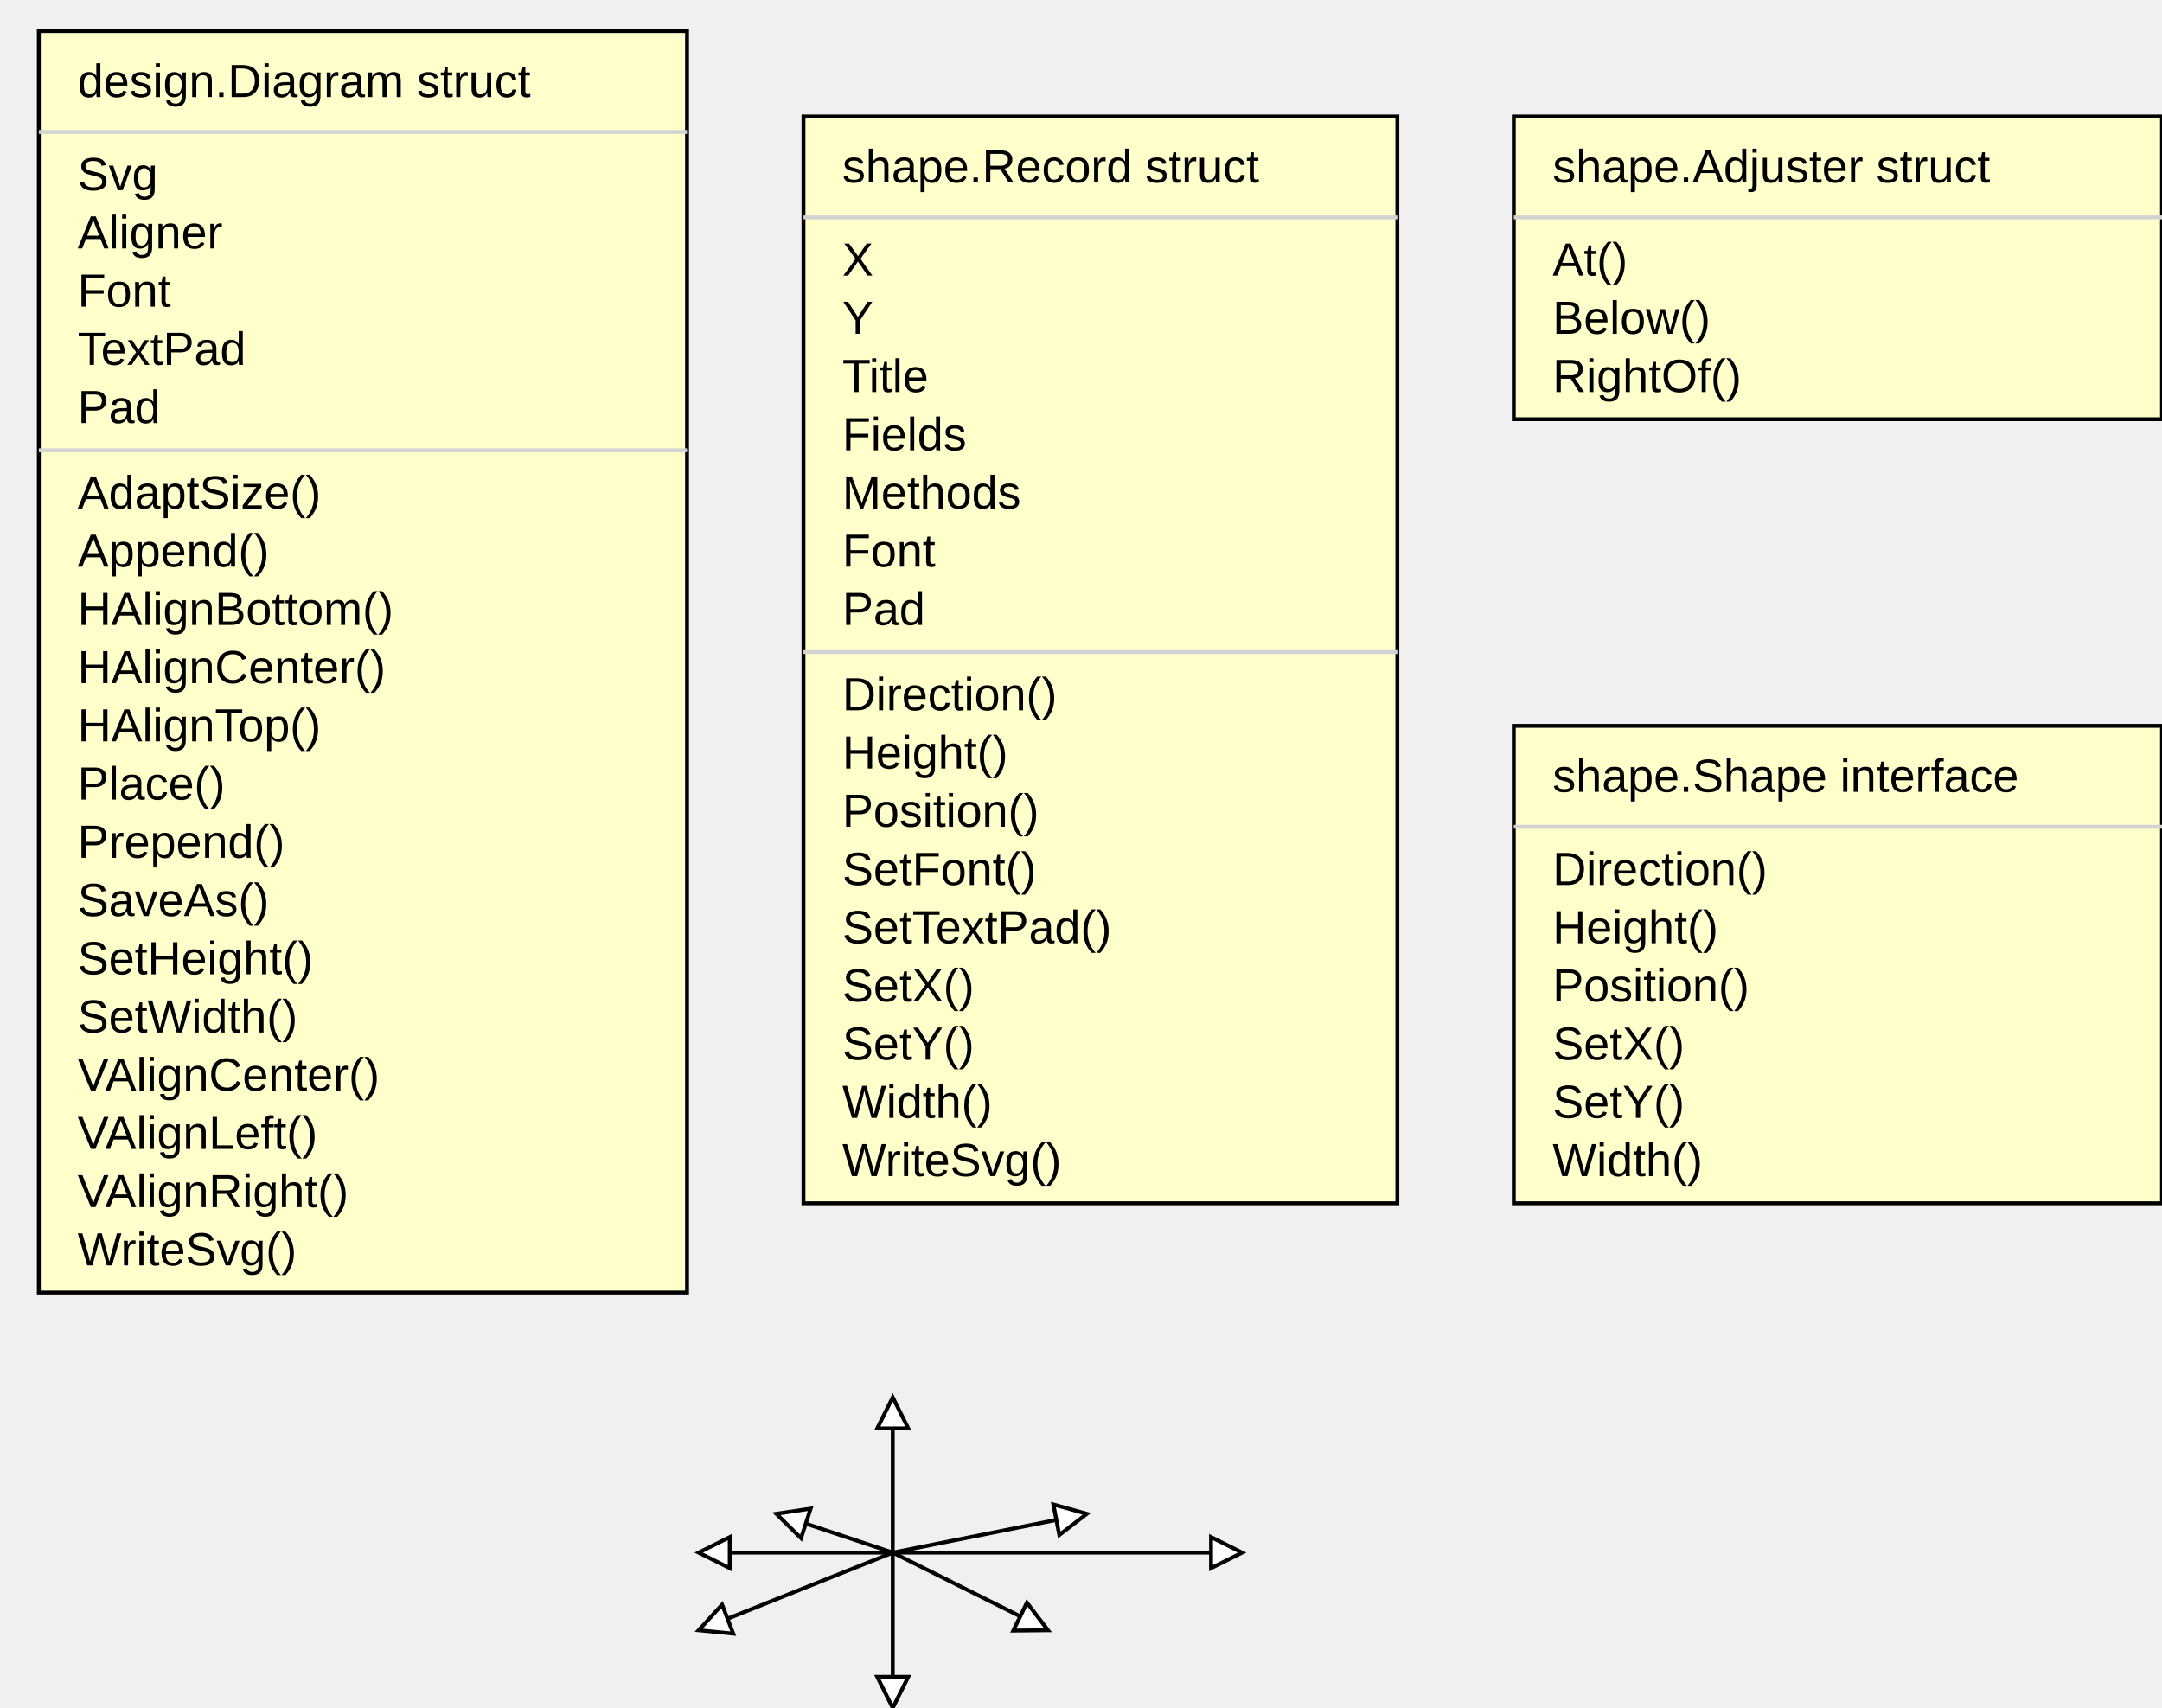
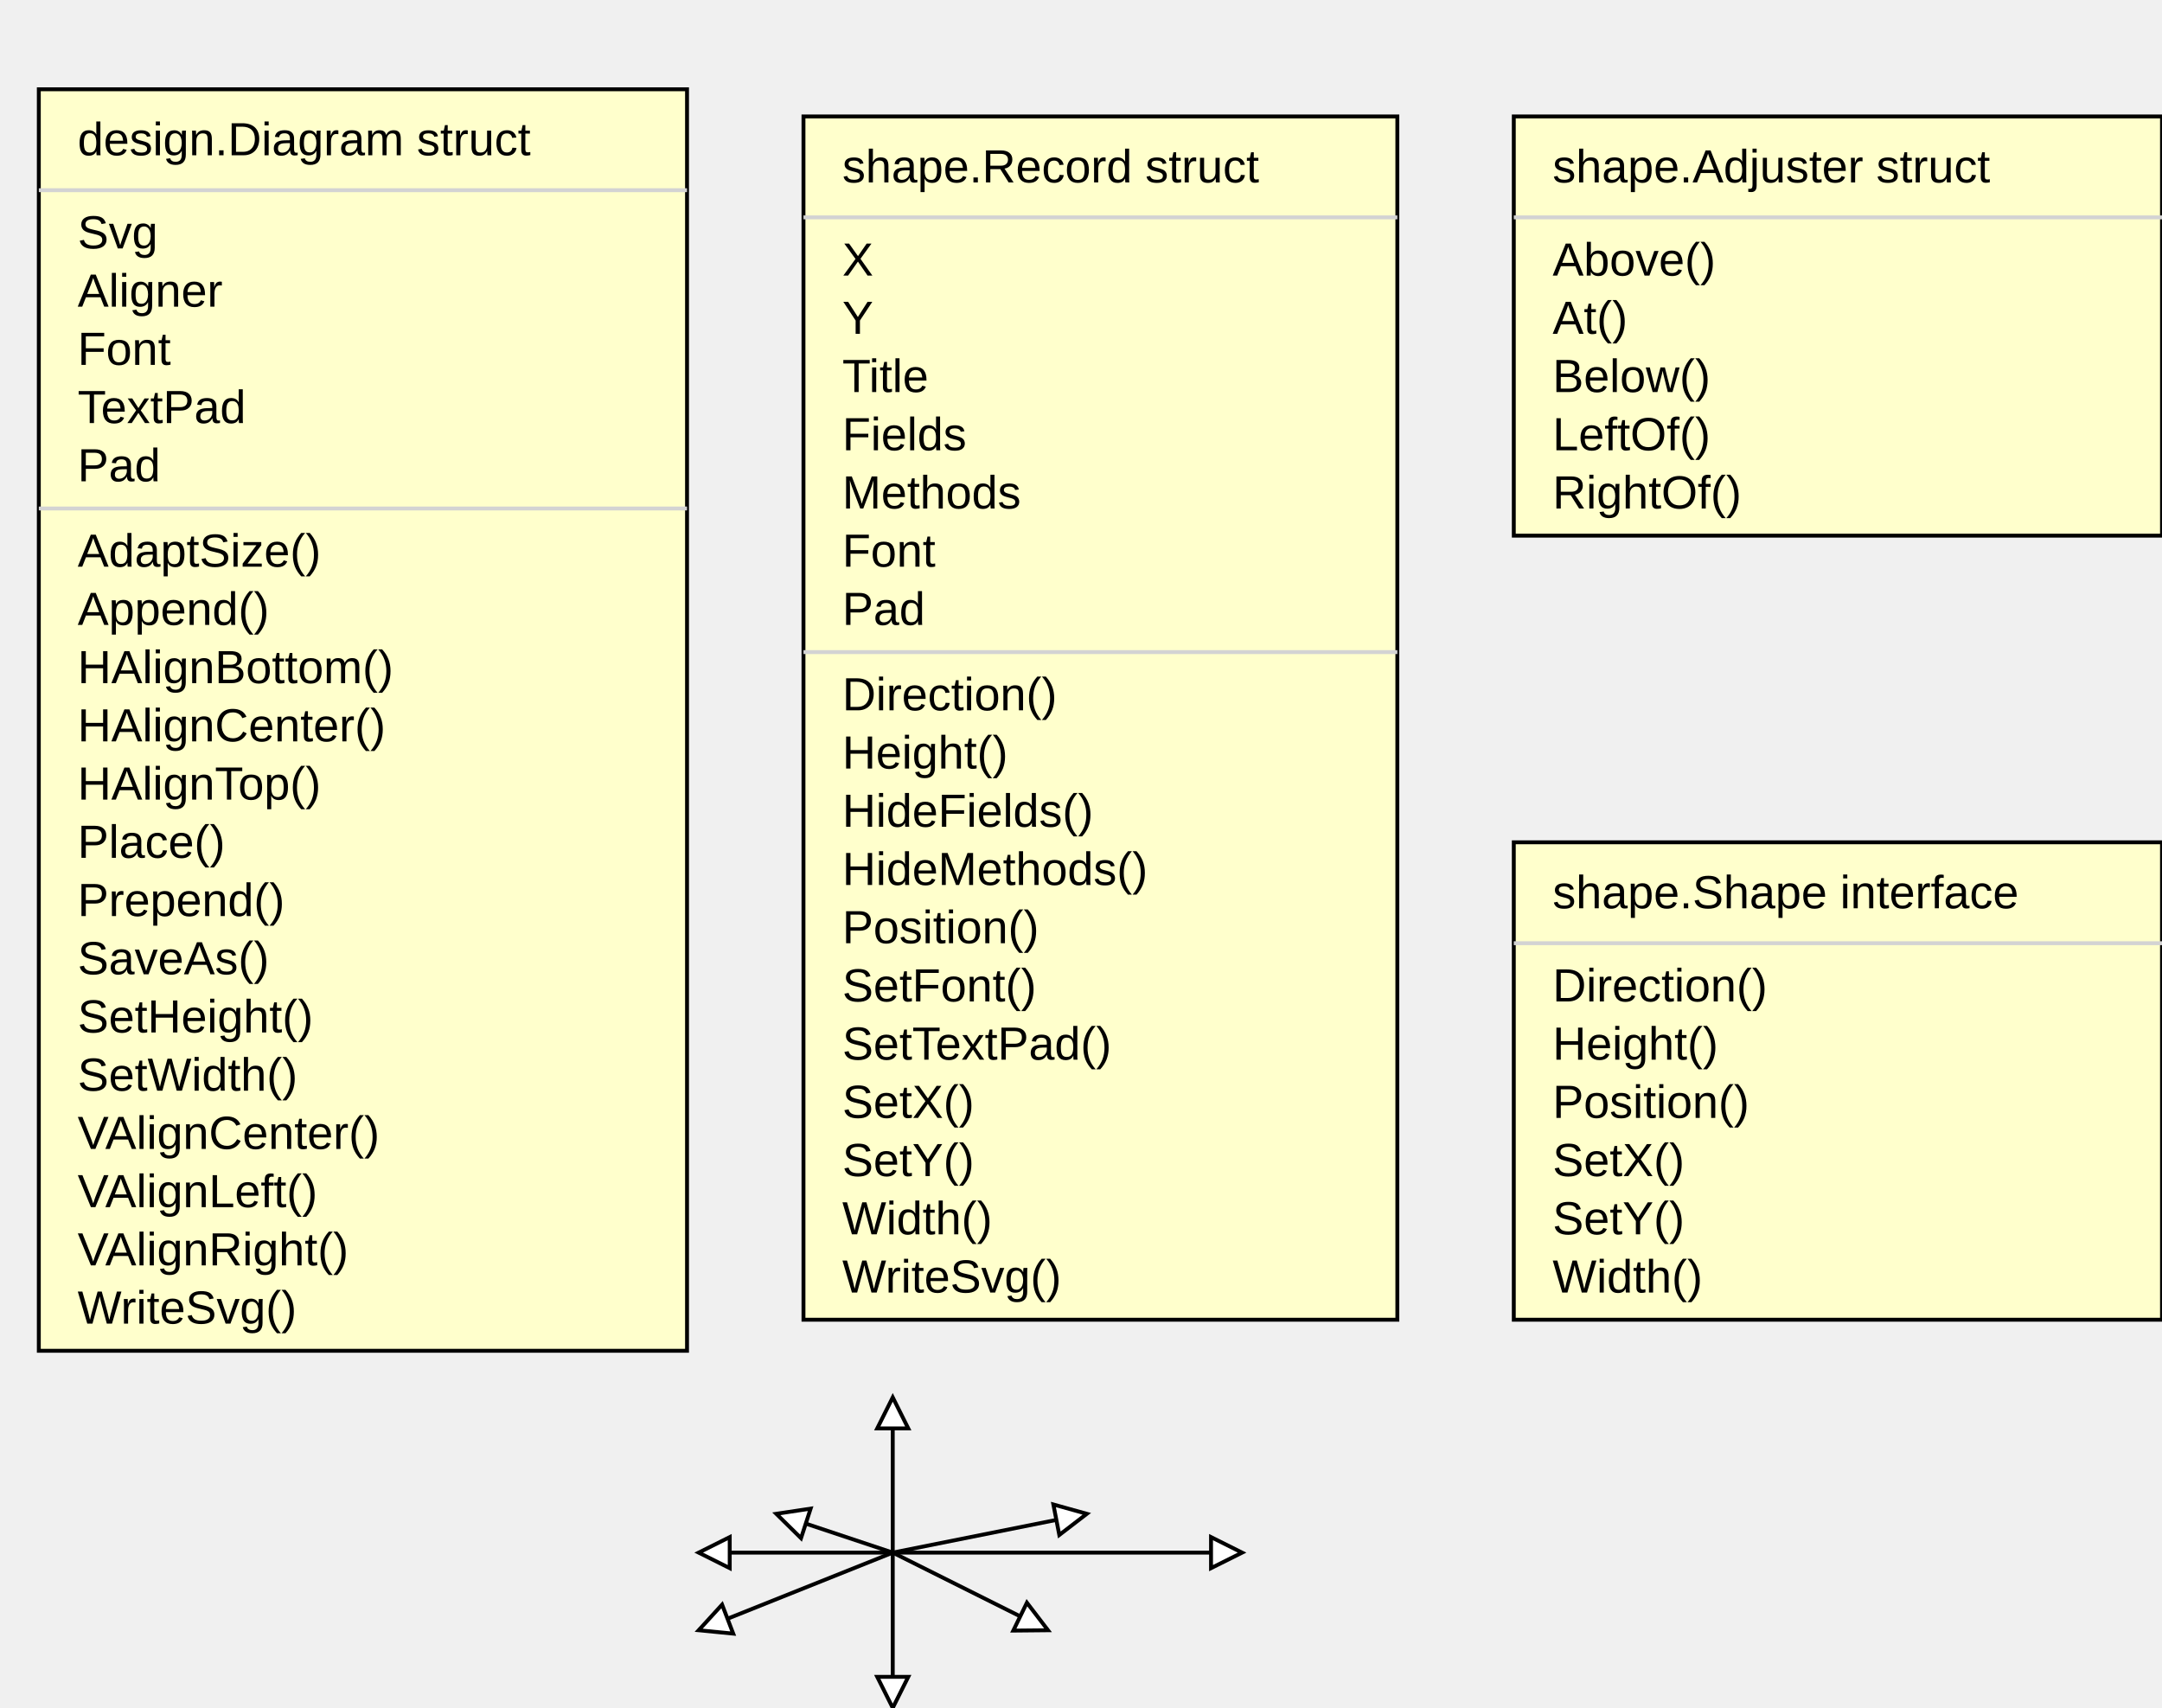
<svg xmlns="http://www.w3.org/2000/svg" width="557" height="440" font-family="Arial, Helvetica, sans-serif">
-   <rect class="record" style="fill:#ffffcc;stroke:black" x="10" y="8" width="167" height="325" />
-   <line class="line" style="stroke:#d3d3d3" x1="10" y1="34" x2="177" y2="34" />
-   <text class="field" style="font-family:Arial,Helvetica,sans-serif; font-size:12px" x="20" y="49">Svg</text>
-   <text class="field" style="font-family:Arial,Helvetica,sans-serif; font-size:12px" x="20" y="64">Aligner</text>
-   <text class="field" style="font-family:Arial,Helvetica,sans-serif; font-size:12px" x="20" y="79">Font</text>
-   <text class="field" style="font-family:Arial,Helvetica,sans-serif; font-size:12px" x="20" y="94">TextPad</text>
-   <text class="field" style="font-family:Arial,Helvetica,sans-serif; font-size:12px" x="20" y="109">Pad</text>
-   <line class="line" style="stroke:#d3d3d3" x1="10" y1="116" x2="177" y2="116" />
-   <text class="method" style="font-family:Arial,Helvetica,sans-serif; font-size:12px" x="20" y="131">AdaptSize()</text>
-   <text class="method" style="font-family:Arial,Helvetica,sans-serif; font-size:12px" x="20" y="146">Append()</text>
-   <text class="method" style="font-family:Arial,Helvetica,sans-serif; font-size:12px" x="20" y="161">HAlignBottom()</text>
-   <text class="method" style="font-family:Arial,Helvetica,sans-serif; font-size:12px" x="20" y="176">HAlignCenter()</text>
-   <text class="method" style="font-family:Arial,Helvetica,sans-serif; font-size:12px" x="20" y="191">HAlignTop()</text>
-   <text class="method" style="font-family:Arial,Helvetica,sans-serif; font-size:12px" x="20" y="206">Place()</text>
-   <text class="method" style="font-family:Arial,Helvetica,sans-serif; font-size:12px" x="20" y="221">Prepend()</text>
-   <text class="method" style="font-family:Arial,Helvetica,sans-serif; font-size:12px" x="20" y="236">SaveAs()</text>
-   <text class="method" style="font-family:Arial,Helvetica,sans-serif; font-size:12px" x="20" y="251">SetHeight()</text>
-   <text class="method" style="font-family:Arial,Helvetica,sans-serif; font-size:12px" x="20" y="266">SetWidth()</text>
-   <text class="method" style="font-family:Arial,Helvetica,sans-serif; font-size:12px" x="20" y="281">VAlignCenter()</text>
-   <text class="method" style="font-family:Arial,Helvetica,sans-serif; font-size:12px" x="20" y="296">VAlignLeft()</text>
-   <text class="method" style="font-family:Arial,Helvetica,sans-serif; font-size:12px" x="20" y="311">VAlignRight()</text>
-   <text class="method" style="font-family:Arial,Helvetica,sans-serif; font-size:12px" x="20" y="326">WriteSvg()</text>
-   <text class="record-title" style="font-family:Arial,Helvetica,sans-serif; font-size:12px" x="20" y="25">design.Diagram struct</text>
-   <rect class="record" style="fill:#ffffcc;stroke:black" x="207" y="30" width="153" height="280" />
+   <rect class="record" style="fill:#ffffcc;stroke:black" x="10" y="23" width="167" height="325" />
+   <line class="line" style="stroke:#d3d3d3" x1="10" y1="49" x2="177" y2="49" />
+   <text class="field" style="font-family:Arial,Helvetica,sans-serif; font-size:12px" x="20" y="64">Svg</text>
+   <text class="field" style="font-family:Arial,Helvetica,sans-serif; font-size:12px" x="20" y="79">Aligner</text>
+   <text class="field" style="font-family:Arial,Helvetica,sans-serif; font-size:12px" x="20" y="94">Font</text>
+   <text class="field" style="font-family:Arial,Helvetica,sans-serif; font-size:12px" x="20" y="109">TextPad</text>
+   <text class="field" style="font-family:Arial,Helvetica,sans-serif; font-size:12px" x="20" y="124">Pad</text>
+   <line class="line" style="stroke:#d3d3d3" x1="10" y1="131" x2="177" y2="131" />
+   <text class="method" style="font-family:Arial,Helvetica,sans-serif; font-size:12px" x="20" y="146">AdaptSize()</text>
+   <text class="method" style="font-family:Arial,Helvetica,sans-serif; font-size:12px" x="20" y="161">Append()</text>
+   <text class="method" style="font-family:Arial,Helvetica,sans-serif; font-size:12px" x="20" y="176">HAlignBottom()</text>
+   <text class="method" style="font-family:Arial,Helvetica,sans-serif; font-size:12px" x="20" y="191">HAlignCenter()</text>
+   <text class="method" style="font-family:Arial,Helvetica,sans-serif; font-size:12px" x="20" y="206">HAlignTop()</text>
+   <text class="method" style="font-family:Arial,Helvetica,sans-serif; font-size:12px" x="20" y="221">Place()</text>
+   <text class="method" style="font-family:Arial,Helvetica,sans-serif; font-size:12px" x="20" y="236">Prepend()</text>
+   <text class="method" style="font-family:Arial,Helvetica,sans-serif; font-size:12px" x="20" y="251">SaveAs()</text>
+   <text class="method" style="font-family:Arial,Helvetica,sans-serif; font-size:12px" x="20" y="266">SetHeight()</text>
+   <text class="method" style="font-family:Arial,Helvetica,sans-serif; font-size:12px" x="20" y="281">SetWidth()</text>
+   <text class="method" style="font-family:Arial,Helvetica,sans-serif; font-size:12px" x="20" y="296">VAlignCenter()</text>
+   <text class="method" style="font-family:Arial,Helvetica,sans-serif; font-size:12px" x="20" y="311">VAlignLeft()</text>
+   <text class="method" style="font-family:Arial,Helvetica,sans-serif; font-size:12px" x="20" y="326">VAlignRight()</text>
+   <text class="method" style="font-family:Arial,Helvetica,sans-serif; font-size:12px" x="20" y="341">WriteSvg()</text>
+   <text class="record-title" style="font-family:Arial,Helvetica,sans-serif; font-size:12px" x="20" y="40">design.Diagram struct</text>
+   <rect class="record" style="fill:#ffffcc;stroke:black" x="207" y="30" width="153" height="310" />
  <line class="line" style="stroke:#d3d3d3" x1="207" y1="56" x2="360" y2="56" />
  <text class="field" style="font-family:Arial,Helvetica,sans-serif; font-size:12px" x="217" y="71">X</text>
  <text class="field" style="font-family:Arial,Helvetica,sans-serif; font-size:12px" x="217" y="86">Y</text>
  <text class="field" style="font-family:Arial,Helvetica,sans-serif; font-size:12px" x="217" y="101">Title</text>
  <text class="field" style="font-family:Arial,Helvetica,sans-serif; font-size:12px" x="217" y="116">Fields</text>
  <text class="field" style="font-family:Arial,Helvetica,sans-serif; font-size:12px" x="217" y="131">Methods</text>
  <text class="field" style="font-family:Arial,Helvetica,sans-serif; font-size:12px" x="217" y="146">Font</text>
  <text class="field" style="font-family:Arial,Helvetica,sans-serif; font-size:12px" x="217" y="161">Pad</text>
  <line class="line" style="stroke:#d3d3d3" x1="207" y1="168" x2="360" y2="168" />
  <text class="method" style="font-family:Arial,Helvetica,sans-serif; font-size:12px" x="217" y="183">Direction()</text>
  <text class="method" style="font-family:Arial,Helvetica,sans-serif; font-size:12px" x="217" y="198">Height()</text>
-   <text class="method" style="font-family:Arial,Helvetica,sans-serif; font-size:12px" x="217" y="213">Position()</text>
-   <text class="method" style="font-family:Arial,Helvetica,sans-serif; font-size:12px" x="217" y="228">SetFont()</text>
-   <text class="method" style="font-family:Arial,Helvetica,sans-serif; font-size:12px" x="217" y="243">SetTextPad()</text>
-   <text class="method" style="font-family:Arial,Helvetica,sans-serif; font-size:12px" x="217" y="258">SetX()</text>
-   <text class="method" style="font-family:Arial,Helvetica,sans-serif; font-size:12px" x="217" y="273">SetY()</text>
-   <text class="method" style="font-family:Arial,Helvetica,sans-serif; font-size:12px" x="217" y="288">Width()</text>
-   <text class="method" style="font-family:Arial,Helvetica,sans-serif; font-size:12px" x="217" y="303">WriteSvg()</text>
+   <text class="method" style="font-family:Arial,Helvetica,sans-serif; font-size:12px" x="217" y="213">HideFields()</text>
+   <text class="method" style="font-family:Arial,Helvetica,sans-serif; font-size:12px" x="217" y="228">HideMethods()</text>
+   <text class="method" style="font-family:Arial,Helvetica,sans-serif; font-size:12px" x="217" y="243">Position()</text>
+   <text class="method" style="font-family:Arial,Helvetica,sans-serif; font-size:12px" x="217" y="258">SetFont()</text>
+   <text class="method" style="font-family:Arial,Helvetica,sans-serif; font-size:12px" x="217" y="273">SetTextPad()</text>
+   <text class="method" style="font-family:Arial,Helvetica,sans-serif; font-size:12px" x="217" y="288">SetX()</text>
+   <text class="method" style="font-family:Arial,Helvetica,sans-serif; font-size:12px" x="217" y="303">SetY()</text>
+   <text class="method" style="font-family:Arial,Helvetica,sans-serif; font-size:12px" x="217" y="318">Width()</text>
+   <text class="method" style="font-family:Arial,Helvetica,sans-serif; font-size:12px" x="217" y="333">WriteSvg()</text>
  <text class="record-title" style="font-family:Arial,Helvetica,sans-serif; font-size:12px" x="217" y="47">shape.Record struct</text>
-   <rect class="record" style="fill:#ffffcc;stroke:black" x="390" y="30" width="167" height="78" />
+   <rect class="record" style="fill:#ffffcc;stroke:black" x="390" y="30" width="167" height="108" />
  <line class="line" style="stroke:#d3d3d3" x1="390" y1="56" x2="557" y2="56" />
-   <text class="method" style="font-family:Arial,Helvetica,sans-serif; font-size:12px" x="400" y="71">At()</text>
-   <text class="method" style="font-family:Arial,Helvetica,sans-serif; font-size:12px" x="400" y="86">Below()</text>
-   <text class="method" style="font-family:Arial,Helvetica,sans-serif; font-size:12px" x="400" y="101">RightOf()</text>
+   <text class="method" style="font-family:Arial,Helvetica,sans-serif; font-size:12px" x="400" y="71">Above()</text>
+   <text class="method" style="font-family:Arial,Helvetica,sans-serif; font-size:12px" x="400" y="86">At()</text>
+   <text class="method" style="font-family:Arial,Helvetica,sans-serif; font-size:12px" x="400" y="101">Below()</text>
+   <text class="method" style="font-family:Arial,Helvetica,sans-serif; font-size:12px" x="400" y="116">LeftOf()</text>
+   <text class="method" style="font-family:Arial,Helvetica,sans-serif; font-size:12px" x="400" y="131">RightOf()</text>
  <text class="record-title" style="font-family:Arial,Helvetica,sans-serif; font-size:12px" x="400" y="47">shape.Adjuster struct</text>
-   <rect class="record" style="fill:#ffffcc;stroke:black" x="390" y="187" width="167" height="123" />
-   <line class="line" style="stroke:#d3d3d3" x1="390" y1="213" x2="557" y2="213" />
-   <text class="method" style="font-family:Arial,Helvetica,sans-serif; font-size:12px" x="400" y="228">Direction()</text>
-   <text class="method" style="font-family:Arial,Helvetica,sans-serif; font-size:12px" x="400" y="243">Height()</text>
-   <text class="method" style="font-family:Arial,Helvetica,sans-serif; font-size:12px" x="400" y="258">Position()</text>
-   <text class="method" style="font-family:Arial,Helvetica,sans-serif; font-size:12px" x="400" y="273">SetX()</text>
-   <text class="method" style="font-family:Arial,Helvetica,sans-serif; font-size:12px" x="400" y="288">SetY()</text>
-   <text class="method" style="font-family:Arial,Helvetica,sans-serif; font-size:12px" x="400" y="303">Width()</text>
-   <text class="record-title" style="font-family:Arial,Helvetica,sans-serif; font-size:12px" x="400" y="204">shape.Shape interface</text>
+   <rect class="record" style="fill:#ffffcc;stroke:black" x="390" y="217" width="167" height="123" />
+   <line class="line" style="stroke:#d3d3d3" x1="390" y1="243" x2="557" y2="243" />
+   <text class="method" style="font-family:Arial,Helvetica,sans-serif; font-size:12px" x="400" y="258">Direction()</text>
+   <text class="method" style="font-family:Arial,Helvetica,sans-serif; font-size:12px" x="400" y="273">Height()</text>
+   <text class="method" style="font-family:Arial,Helvetica,sans-serif; font-size:12px" x="400" y="288">Position()</text>
+   <text class="method" style="font-family:Arial,Helvetica,sans-serif; font-size:12px" x="400" y="303">SetX()</text>
+   <text class="method" style="font-family:Arial,Helvetica,sans-serif; font-size:12px" x="400" y="318">SetY()</text>
+   <text class="method" style="font-family:Arial,Helvetica,sans-serif; font-size:12px" x="400" y="333">Width()</text>
+   <text class="record-title" style="font-family:Arial,Helvetica,sans-serif; font-size:12px" x="400" y="234">shape.Shape interface</text>
  <path class="arrow" style="stroke:black" d="M230,400 L280,390" />
  <g transform="rotate(-11 280 390)">
    <path class="arrow-head" style="stroke:black;fill:#ffffff" d="M280,390 l-8,-4 l 0,8 Z" />
  </g>
  <path class="arrow" style="stroke:black" d="M230,400 L200,390" />
  <g transform="rotate(198 200 390)">
    <path class="arrow-head" style="stroke:black;fill:#ffffff" d="M200,390 l-8,-4 l 0,8 Z" />
  </g>
  <path class="arrow" style="stroke:black" d="M230,400 L180,420" />
  <g transform="rotate(159 180 420)">
    <path class="arrow-head" style="stroke:black;fill:#ffffff" d="M180,420 l-8,-4 l 0,8 Z" />
  </g>
  <path class="arrow" style="stroke:black" d="M230,400 L270,420" />
  <g transform="rotate(26 270 420)">
    <path class="arrow-head" style="stroke:black;fill:#ffffff" d="M270,420 l-8,-4 l 0,8 Z" />
  </g>
  <path class="arrow" style="stroke:black" d="M230,400 L320,400" />
  <g transform="rotate(0 320 400)">
    <path class="arrow-head" style="stroke:black;fill:#ffffff" d="M320,400 l-8,-4 l 0,8 Z" />
  </g>
  <path class="arrow" style="stroke:black" d="M230,400 L180,400" />
  <g transform="rotate(180 180 400)">
    <path class="arrow-head" style="stroke:black;fill:#ffffff" d="M180,400 l-8,-4 l 0,8 Z" />
  </g>
  <path class="arrow" style="stroke:black" d="M230,400 L230,360" />
  <g transform="rotate(-90 230 360)">
    <path class="arrow-head" style="stroke:black;fill:#ffffff" d="M230,360 l-8,-4 l 0,8 Z" />
  </g>
  <path class="arrow" style="stroke:black" d="M230,400 L230,440" />
  <g transform="rotate(90 230 440)">
    <path class="arrow-head" style="stroke:black;fill:#ffffff" d="M230,440 l-8,-4 l 0,8 Z" />
  </g>
</svg>
